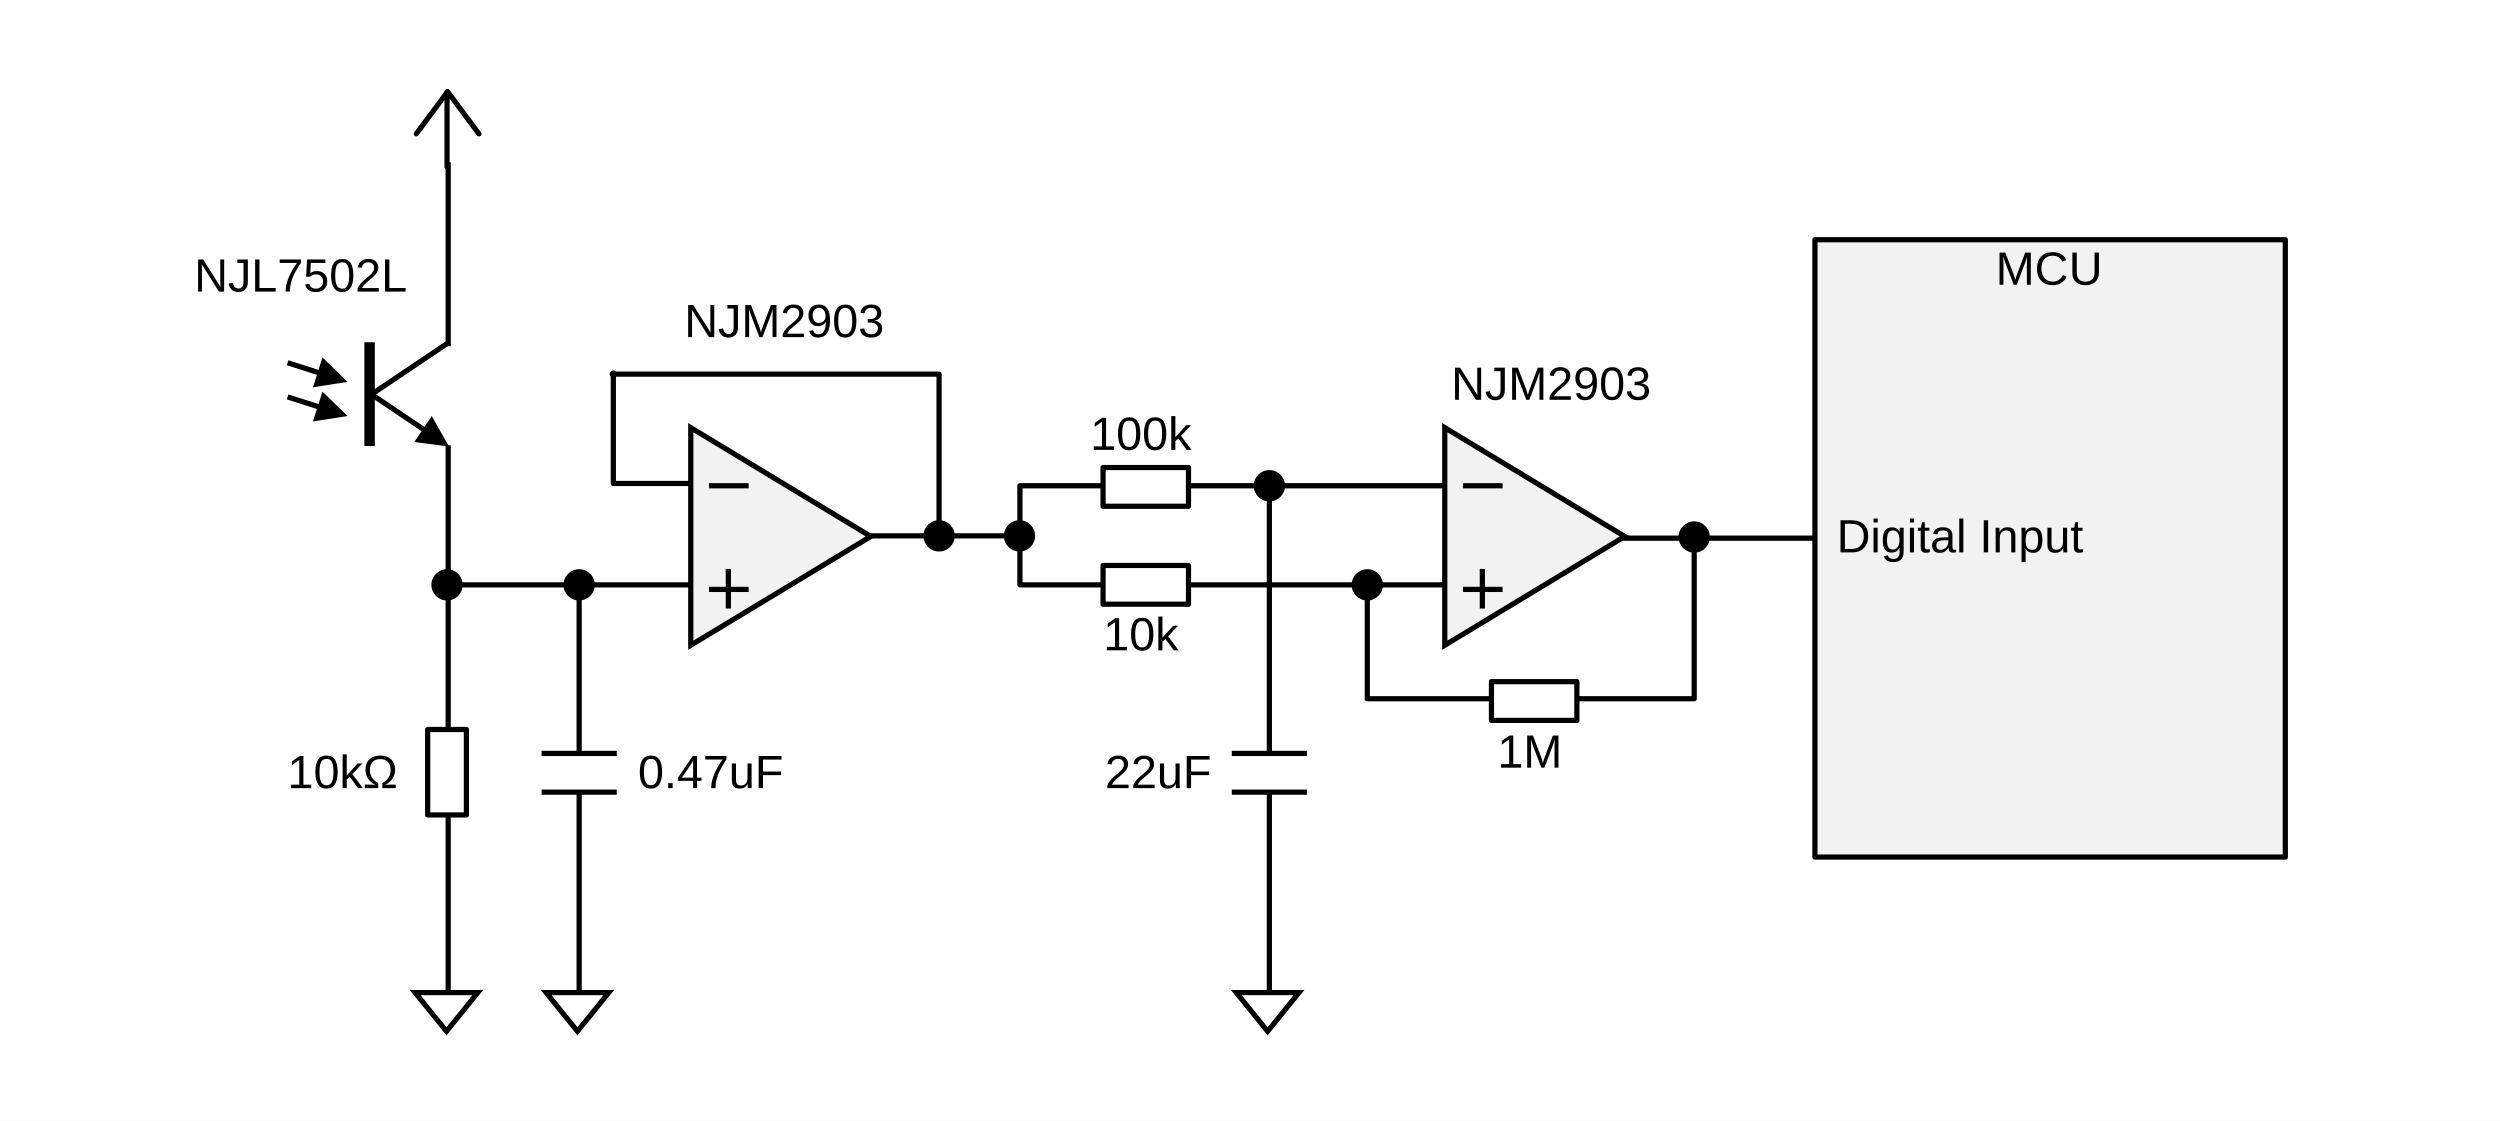
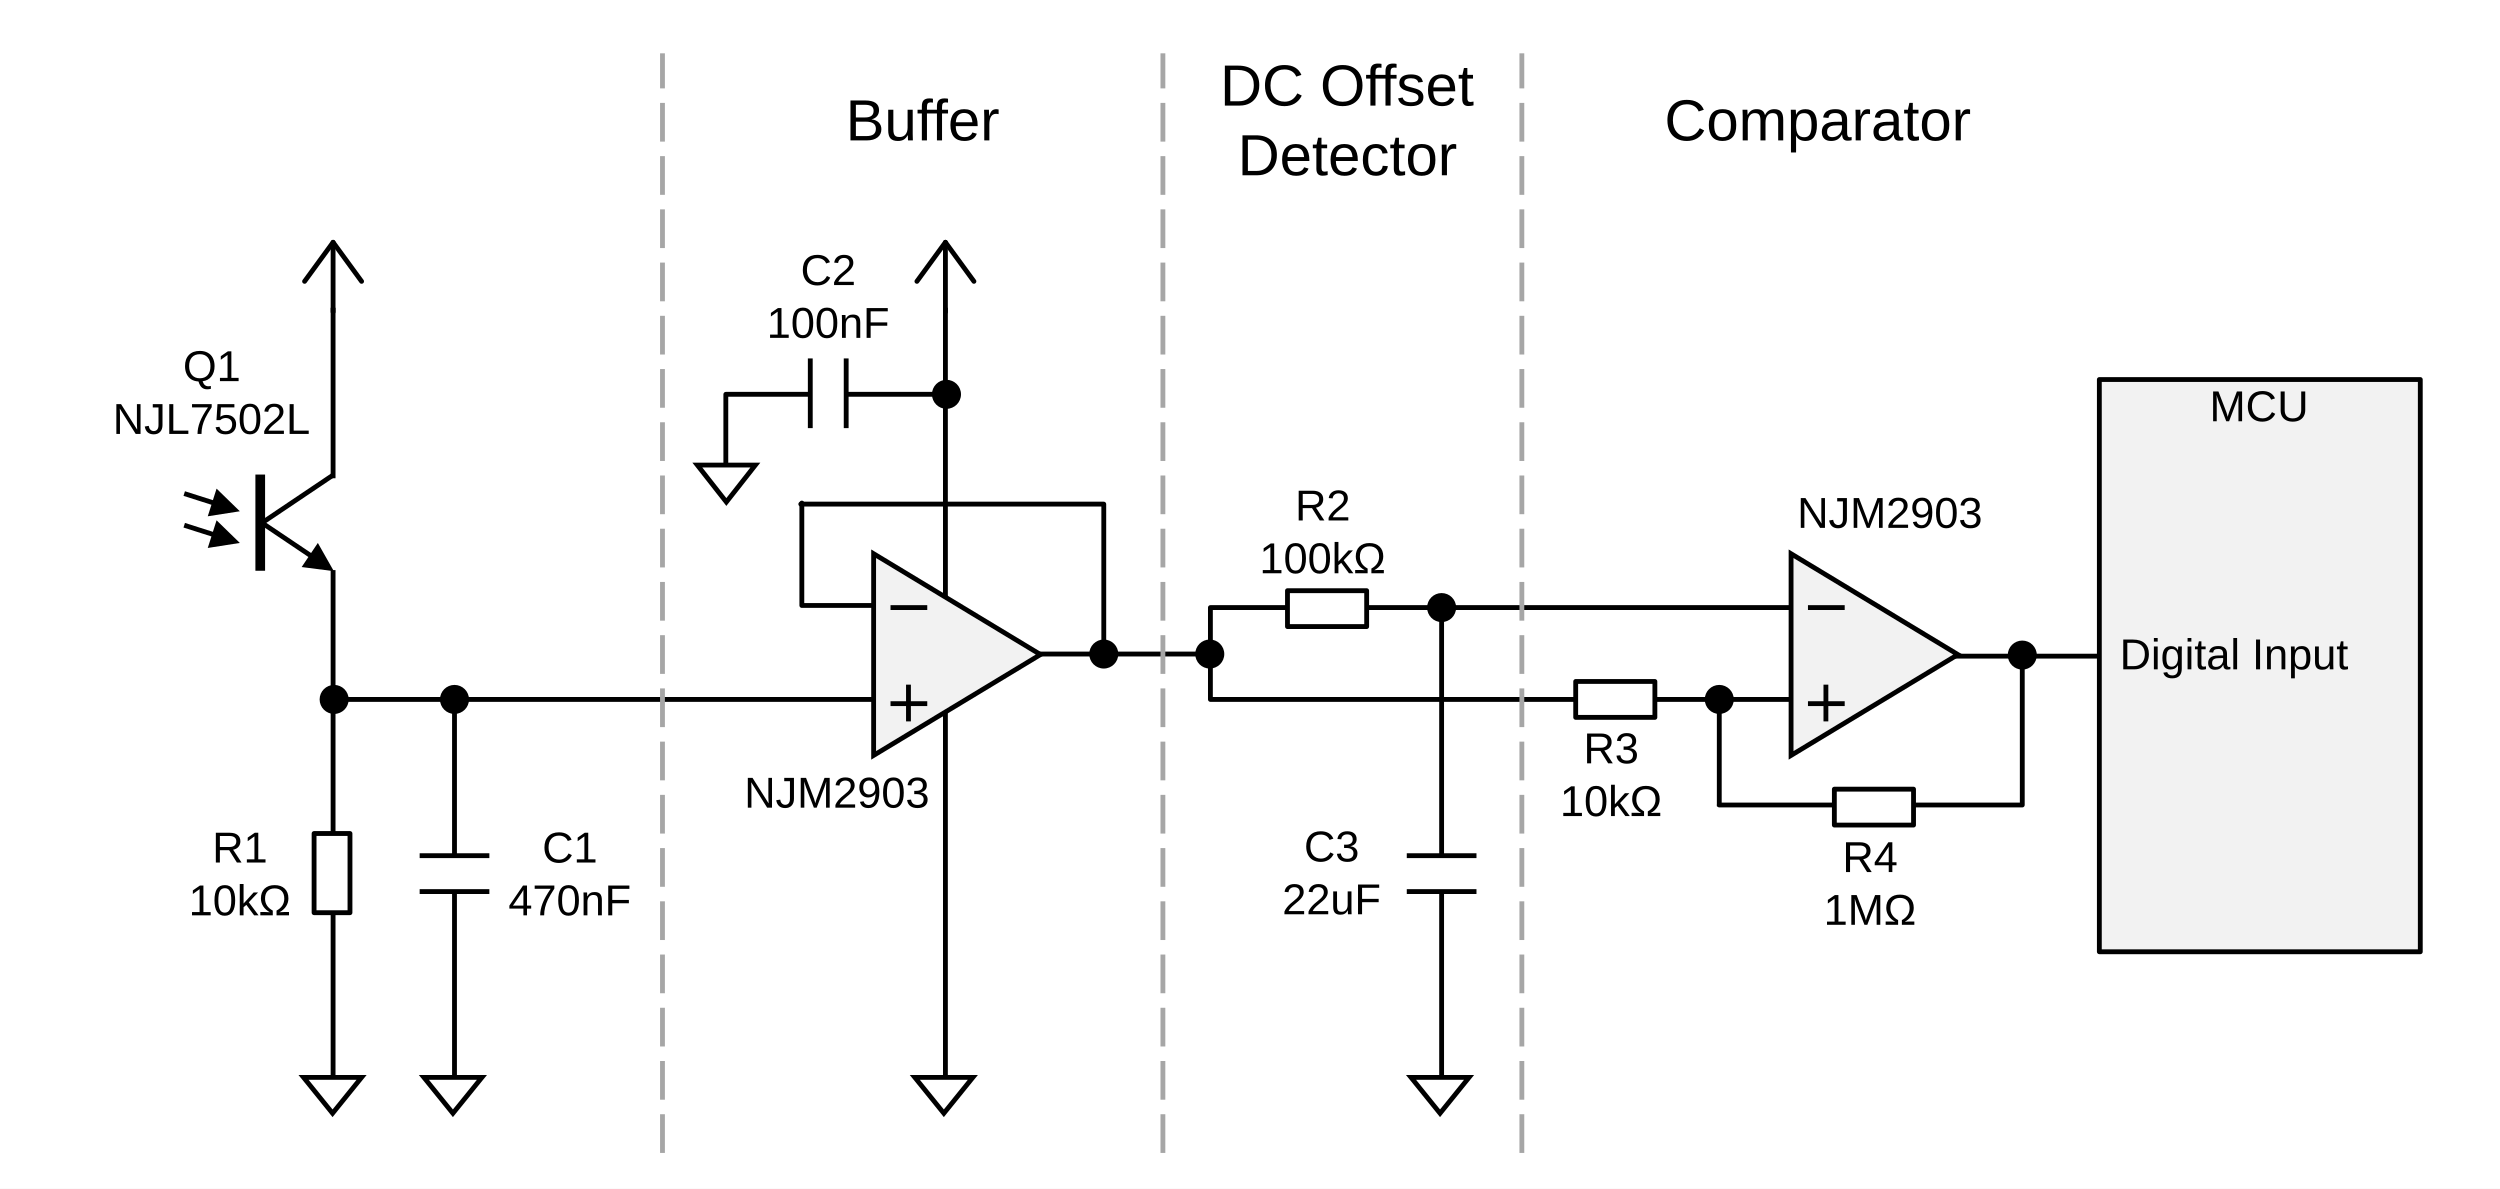
- <svg xmlns="http://www.w3.org/2000/svg" width="2195" height="984" xml:space="preserve" overflow="hidden">
+ <svg xmlns="http://www.w3.org/2000/svg" width="2368" height="1126" xml:space="preserve" overflow="hidden">
  <defs>
    <clipPath id="clip0">
-       <rect x="457" y="1257" width="2195" height="984" />
+       <rect x="236" y="1108" width="2368" height="1126" />
    </clipPath>
  </defs>
-   <g clip-path="url(#clip0)" transform="translate(-457 -1257)">
-     <rect x="457" y="1257" width="2195" height="984" fill="#FFFFFF" />
-     <path d="M849.5 1768.21 1104.25 1768.21 1104.25 1772.79 849.5 1772.79ZM849.5 1784.25C841.906 1784.25 835.75 1778.09 835.75 1770.5 835.75 1762.91 841.906 1756.75 849.5 1756.75 857.094 1756.75 863.25 1762.91 863.25 1770.5 863.25 1778.09 857.094 1784.25 849.5 1784.25Z" />
-     <path d="M0 0 248.154 0" stroke="#000000" stroke-width="4.583" stroke-miterlimit="8" fill="none" fill-rule="evenodd" transform="matrix(-1 0 0 1 2072.65 1729.5)" />
-     <path d="M4.55428e-06-2.292 181.597-2.291 181.597 2.292-4.55428e-06 2.292ZM-2.73257e-05 13.75C-7.594 13.75-13.75 7.594-13.75-2.73257e-05-13.75-7.594-7.594-13.75 2.73257e-05-13.75 7.594-13.75 13.75-7.594 13.75 2.73257e-05 13.75 7.594 7.594 13.75-2.73257e-05 13.75Z" transform="matrix(-1 0 0 1 1352.1 1727.5)" />
+   <g clip-path="url(#clip0)" transform="translate(-236 -1108)">
+     <rect x="236" y="1108" width="2368" height="1126" fill="#FFFFFF" />
+     <path d="M0 0 0 730.282" stroke="#000000" stroke-width="4.583" stroke-miterlimit="8" fill="none" fill-rule="evenodd" transform="matrix(1 0 0 -1 1131.5 2129.78)" />
+     <path d="M1104.5 1374.5 1131.5 1337.5 1158.5 1374.5" stroke="#000000" stroke-width="4.583" stroke-linecap="round" stroke-linejoin="round" stroke-miterlimit="10" fill="none" fill-rule="evenodd" />
+     <path d="M1131.5 1337.5 1131.5 1403.43" stroke="#000000" stroke-width="4.583" stroke-linecap="round" stroke-linejoin="round" stroke-miterlimit="10" fill="none" fill-rule="evenodd" />
+     <path d="M1157.5 2128.5 1130 2162.5 1102.5 2128.5Z" stroke="#000000" stroke-width="4.583" stroke-miterlimit="8" fill="#FFFFFF" fill-rule="evenodd" />
+     <path d="M552.5 1768.21 1075.46 1768.21 1075.46 1772.79 552.5 1772.79ZM552.5 1784.25C544.906 1784.25 538.75 1778.09 538.75 1770.5 538.75 1762.91 544.906 1756.75 552.5 1756.75 560.094 1756.75 566.25 1762.91 566.25 1770.5 566.25 1778.09 560.094 1784.25 552.5 1784.25Z" />
+     <path d="M0 0 248.154 0" stroke="#000000" stroke-width="4.583" stroke-miterlimit="8" fill="none" fill-rule="evenodd" transform="matrix(-1 0 0 1 2246.65 1729.5)" />
+     <path d="M3.91243e-06-2.292 211.389-2.291 211.389 2.292-3.91243e-06 2.292ZM-2.34746e-05 13.75C-7.594 13.75-13.75 7.594-13.75-2.34746e-05-13.75-7.594-7.594-13.75 2.34746e-05-13.75 7.594-13.75 13.75-7.594 13.75 2.34746e-05 13.75 7.594 7.594 13.75-2.34746e-05 13.75Z" transform="matrix(-1 0 0 1 1381.89 1727.5)" />
    <path d="M995.5 1584.5 995.5 1681.5 1107.5 1681.5" stroke="#000000" stroke-width="4.583" stroke-linecap="round" stroke-linejoin="round" stroke-miterlimit="10" fill="none" fill-rule="evenodd" />
    <path d="M1063.5 1632.5 1221.5 1728 1063.5 1823.5Z" stroke="#000000" stroke-width="4.583" stroke-miterlimit="8" fill="#F2F2F2" fill-rule="evenodd" />
    <path d="M1079.5 1683.5 1114.3 1683.5" stroke="#000000" stroke-width="4.583" stroke-miterlimit="8" fill="#F2F2F2" fill-rule="evenodd" />
    <path d="M1079.5 1774.5 1114.3 1774.5" stroke="#000000" stroke-width="4.583" stroke-miterlimit="8" fill="#F2F2F2" fill-rule="evenodd" />
    <path d="M1096.5 1756.5 1096.5 1791.3" stroke="#000000" stroke-width="4.583" stroke-miterlimit="8" fill="#F2F2F2" fill-rule="evenodd" />
-     <text font-family="Arial,Arial_MSFontService,sans-serif" font-weight="400" font-size="41" transform="matrix(1 0 0 1 1731.18 1608)">NJM2903</text>
-     <text font-family="Arial,Arial_MSFontService,sans-serif" font-weight="400" font-size="41" transform="matrix(1 0 0 1 1057.85 1553)">NJM2903</text>
-     <path d="M967.792 1770.5 967.792 2130.29 963.209 2130.29 963.208 1770.5ZM951.75 1770.5C951.75 1762.91 957.906 1756.75 965.5 1756.75 973.094 1756.75 979.25 1762.91 979.25 1770.5 979.25 1778.09 973.094 1784.25 965.5 1784.25 957.906 1784.25 951.75 1778.09 951.75 1770.5Z" />
-     <path d="M991.5 2128.5 964 2162.5 936.5 2128.5Z" stroke="#000000" stroke-width="4.583" stroke-miterlimit="8" fill="#FFFFFF" fill-rule="evenodd" />
-     <path d="M0 0 0 730.282" stroke="#000000" stroke-width="4.583" stroke-miterlimit="8" fill="none" fill-rule="evenodd" transform="matrix(1 0 0 -1 850.5 2129.78)" />
-     <path d="M822.5 1374.5 850 1337.5 877.5 1374.5" stroke="#000000" stroke-width="4.583" stroke-linecap="round" stroke-linejoin="round" stroke-miterlimit="10" fill="none" fill-rule="evenodd" />
-     <path d="M849.5 1337.5 849.5 1403.43" stroke="#000000" stroke-width="4.583" stroke-linecap="round" stroke-linejoin="round" stroke-miterlimit="10" fill="none" fill-rule="evenodd" />
-     <path d="M876.5 2128.5 849 2162.5 821.5 2128.5Z" stroke="#000000" stroke-width="4.583" stroke-miterlimit="8" fill="#FFFFFF" fill-rule="evenodd" />
-     <rect x="781" y="1561" width="94" height="87" fill="#FFFFFF" />
-     <path d="M0 0 0 91.121" stroke="#000000" stroke-width="9.167" stroke-miterlimit="8" fill="none" fill-rule="evenodd" transform="matrix(1 0 0 -1 781.5 1648.62)" />
-     <path d="M784.779 1601.6 833.477 1634.34 830.919 1638.15 782.221 1605.4ZM836.067 1622.28 851.215 1649.03 820.722 1645.1Z" />
-     <path d="M0 0 67.715 45.533" stroke="#000000" stroke-width="4.583" stroke-miterlimit="8" fill="none" fill-rule="evenodd" transform="matrix(-1 0 0 1 851.215 1557.5)" />
-     <path d="M710.196 1573.32 741.027 1583.14 739.636 1587.51 708.804 1577.68ZM740.139 1570.83 762.167 1592.28 731.79 1597.03Z" />
-     <path d="M710.196 1603.32 741.027 1613.14 739.636 1617.51 708.804 1607.68ZM740.139 1600.83 762.167 1622.28 731.79 1627.03Z" />
-     <rect x="832.5" y="1897.5" width="34" height="75" stroke="#000000" stroke-width="4.583" stroke-linecap="round" stroke-linejoin="round" stroke-miterlimit="10" fill="#FFFFFF" />
-     <rect x="932" y="1918" width="66" height="34" fill="#FFFFFF" />
-     <path d="M932.5 1952.5 998.521 1952.5" stroke="#000000" stroke-width="4.583" stroke-miterlimit="8" fill="none" fill-rule="evenodd" />
-     <path d="M932.5 1918.5 998.521 1918.5" stroke="#000000" stroke-width="4.583" stroke-miterlimit="8" fill="none" fill-rule="evenodd" />
-     <text font-family="Arial,Arial_MSFontService,sans-serif" font-weight="400" font-size="41" transform="matrix(1 0 0 1 1017.13 1949)">0.47uF</text>
-     <text font-family="Arial,Arial_MSFontService,sans-serif" font-weight="400" font-size="41" transform="matrix(1 0 0 1 709.47 1949)">10kΩ</text>
-     <text font-family="Arial,Arial_MSFontService,sans-serif" font-weight="400" font-size="41" transform="matrix(1 0 0 1 627.545 1513)">NJL7502L</text>
+     <text font-family="Arial,Arial_MSFontService,sans-serif" font-weight="400" font-size="41" transform="matrix(1 0 0 1 1938.34 1608)">NJM2903</text>
+     <text font-family="Arial,Arial_MSFontService,sans-serif" font-weight="400" font-size="41" transform="matrix(1 0 0 1 940.976 1873)">NJM2903</text>
+     <path d="M668.792 1770.5 668.792 2130.29 664.209 2130.29 664.208 1770.5ZM652.75 1770.5C652.75 1762.91 658.906 1756.75 666.5 1756.75 674.094 1756.75 680.25 1762.91 680.25 1770.5 680.25 1778.09 674.094 1784.25 666.5 1784.25 658.906 1784.25 652.75 1778.09 652.75 1770.5Z" />
+     <path d="M692.5 2128.5 665 2162.5 637.5 2128.5Z" stroke="#000000" stroke-width="4.583" stroke-miterlimit="8" fill="#FFFFFF" fill-rule="evenodd" />
+     <path d="M0 0 0 730.282" stroke="#000000" stroke-width="4.583" stroke-miterlimit="8" fill="none" fill-rule="evenodd" transform="matrix(1 0 0 -1 551.5 2129.78)" />
+     <path d="M524.5 1374.5 551.5 1337.5 578.5 1374.5" stroke="#000000" stroke-width="4.583" stroke-linecap="round" stroke-linejoin="round" stroke-miterlimit="10" fill="none" fill-rule="evenodd" />
+     <path d="M551.5 1337.5 551.5 1403.43" stroke="#000000" stroke-width="4.583" stroke-linecap="round" stroke-linejoin="round" stroke-miterlimit="10" fill="none" fill-rule="evenodd" />
+     <path d="M578.5 2128.5 551 2162.5 523.5 2128.5Z" stroke="#000000" stroke-width="4.583" stroke-miterlimit="8" fill="#FFFFFF" fill-rule="evenodd" />
+     <rect x="482" y="1561" width="94" height="87" fill="#FFFFFF" />
+     <path d="M0 0 0 91.121" stroke="#000000" stroke-width="9.167" stroke-miterlimit="8" fill="none" fill-rule="evenodd" transform="matrix(1 0 0 -1 482.5 1648.62)" />
+     <path d="M485.779 1601.6 534.476 1634.34 531.919 1638.15 483.221 1605.4ZM537.067 1622.28 552.215 1649.03 521.722 1645.1Z" />
+     <path d="M0 0 67.715 45.533" stroke="#000000" stroke-width="4.583" stroke-miterlimit="8" fill="none" fill-rule="evenodd" transform="matrix(-1 0 0 1 552.215 1557.5)" />
+     <path d="M411.196 1573.32 442.027 1583.14 440.636 1587.51 409.804 1577.68ZM441.139 1570.83 463.167 1592.28 432.79 1597.03Z" />
+     <path d="M411.196 1603.32 442.027 1613.14 440.636 1617.51 409.804 1607.68ZM441.139 1600.83 463.167 1622.28 432.79 1627.03Z" />
+     <rect x="533.5" y="1897.5" width="34" height="75" stroke="#000000" stroke-width="4.583" stroke-linecap="round" stroke-linejoin="round" stroke-miterlimit="10" fill="#FFFFFF" />
+     <rect x="633" y="1918" width="66" height="34" fill="#FFFFFF" />
+     <path d="M633.5 1952.5 699.521 1952.5" stroke="#000000" stroke-width="4.583" stroke-miterlimit="8" fill="none" fill-rule="evenodd" />
+     <path d="M633.5 1918.5 699.521 1918.5" stroke="#000000" stroke-width="4.583" stroke-miterlimit="8" fill="none" fill-rule="evenodd" />
    <path d="M1279.21 1727.5 1279.21 1585.5 1281.5 1587.79 994.5 1587.79C993.234 1587.79 992.208 1586.77 992.208 1585.5 992.208 1584.23 993.234 1583.21 994.5 1583.21L1281.5 1583.21C1282.77 1583.21 1283.79 1584.23 1283.79 1585.5L1283.79 1727.5C1283.79 1728.77 1282.77 1729.79 1281.5 1729.79 1280.23 1729.79 1279.21 1728.77 1279.21 1727.5ZM1295.25 1727.5C1295.25 1735.09 1289.09 1741.25 1281.5 1741.25 1273.91 1741.25 1267.75 1735.09 1267.75 1727.5 1267.75 1719.91 1273.91 1713.75 1281.5 1713.75 1289.09 1713.75 1295.25 1719.91 1295.25 1727.5Z" />
-     <path d="M1771 1683.5 1352.5 1683.5 1352.5 1770.5 1771.5 1770.5" stroke="#000000" stroke-width="4.583" stroke-linecap="round" stroke-linejoin="round" stroke-miterlimit="10" fill="none" fill-rule="evenodd" />
-     <path d="M1725.5 1632.5 1883.5 1728 1725.5 1823.5Z" stroke="#000000" stroke-width="4.583" stroke-miterlimit="8" fill="#F2F2F2" fill-rule="evenodd" />
-     <path d="M1741.5 1683.5 1776.3 1683.5" stroke="#000000" stroke-width="4.583" stroke-miterlimit="8" fill="#F2F2F2" fill-rule="evenodd" />
-     <path d="M1741.5 1774.5 1776.3 1774.5" stroke="#000000" stroke-width="4.583" stroke-miterlimit="8" fill="#F2F2F2" fill-rule="evenodd" />
-     <path d="M1758.5 1756.5 1758.5 1791.3" stroke="#000000" stroke-width="4.583" stroke-miterlimit="8" fill="#F2F2F2" fill-rule="evenodd" />
-     <rect x="1425.5" y="1753.5" width="75" height="34" stroke="#000000" stroke-width="4.583" stroke-linecap="round" stroke-linejoin="round" stroke-miterlimit="10" fill="#FFFFFF" />
-     <rect x="1425.5" y="1667.5" width="75" height="34" stroke="#000000" stroke-width="4.583" stroke-linecap="round" stroke-linejoin="round" stroke-miterlimit="10" fill="#FFFFFF" />
-     <path d="M1573.79 1683.5 1573.79 2129.95 1569.21 2129.95 1569.21 1683.5ZM1557.75 1683.5C1557.75 1675.91 1563.91 1669.75 1571.5 1669.75 1579.09 1669.75 1585.25 1675.91 1585.25 1683.5 1585.25 1691.09 1579.09 1697.25 1571.5 1697.25 1563.91 1697.25 1557.75 1691.09 1557.75 1683.5Z" />
-     <path d="M1597.5 2128.5 1570 2162.5 1542.5 2128.5Z" stroke="#000000" stroke-width="4.583" stroke-miterlimit="8" fill="#FFFFFF" fill-rule="evenodd" />
-     <rect x="1538" y="1918" width="66" height="34" fill="#FFFFFF" />
-     <path d="M1538.5 1952.5 1604.52 1952.5" stroke="#000000" stroke-width="4.583" stroke-miterlimit="8" fill="none" fill-rule="evenodd" />
-     <path d="M1538.5 1918.5 1604.52 1918.5" stroke="#000000" stroke-width="4.583" stroke-miterlimit="8" fill="none" fill-rule="evenodd" />
-     <text font-family="Arial,Arial_MSFontService,sans-serif" font-weight="400" font-size="41" transform="matrix(1 0 0 1 1427.17 1949)">22uF</text>
-     <text font-family="Arial,Arial_MSFontService,sans-serif" font-weight="400" font-size="41" transform="matrix(1 0 0 1 1425.66 1828)">10k</text>
-     <text font-family="Arial,Arial_MSFontService,sans-serif" font-weight="400" font-size="41" transform="matrix(1 0 0 1 1414.2 1652)">100k</text>
-     <path d="M2.292 0 2.292 142 0 139.708 287 139.708C288.266 139.708 289.292 140.734 289.292 142 289.292 143.266 288.266 144.292 287 144.292L0 144.292C-1.266 144.292-2.292 143.266-2.292 142L-2.292 0C-2.292-1.266-1.266-2.292 0-2.292 1.266-2.292 2.292-1.266 2.292 0ZM-13.75 0C-13.75-7.594-7.594-13.75 0-13.75 7.594-13.75 13.75-7.594 13.75 0 13.75 7.594 7.594 13.75 0 13.75-7.594 13.75-13.75 7.594-13.75 0Z" transform="matrix(-1 0 0 1 1944.5 1728.5)" />
-     <rect x="2050.5" y="1467.5" width="413" height="542" stroke="#000000" stroke-width="4.583" stroke-linecap="round" stroke-linejoin="round" stroke-miterlimit="10" fill="#F2F2F2" />
-     <text font-family="Arial,Arial_MSFontService,sans-serif" font-weight="400" font-size="41" transform="matrix(1 0 0 1 2209.24 1507)">MC</text>
-     <text font-family="Arial,Arial_MSFontService,sans-serif" font-weight="400" font-size="41" transform="matrix(1 0 0 1 2273.41 1507)">U</text>
-     <text font-family="Arial,Arial_MSFontService,sans-serif" font-weight="400" font-size="41" transform="matrix(1 0 0 1 2069.63 1742)">Digital Input</text>
-     <path d="M1659.79 1770.5 1659.79 1871.76 1655.21 1871.76 1655.21 1770.5ZM1643.75 1770.5C1643.75 1762.91 1649.91 1756.75 1657.5 1756.75 1665.09 1756.75 1671.25 1762.91 1671.25 1770.5 1671.25 1778.09 1665.09 1784.25 1657.5 1784.25 1649.91 1784.25 1643.75 1778.09 1643.75 1770.5Z" />
-     <rect x="1766.5" y="1855.5" width="75" height="34" stroke="#000000" stroke-width="4.583" stroke-linecap="round" stroke-linejoin="round" stroke-miterlimit="10" fill="#FFFFFF" />
-     <text font-family="Arial,Arial_MSFontService,sans-serif" font-weight="400" font-size="41" transform="matrix(1 0 0 1 1771.71 1931)">1M</text>
+     <path d="M1934.84 1683.5 1382.5 1683.5 1382.5 1770.5 1935.5 1770.5" stroke="#000000" stroke-width="4.583" stroke-linecap="round" stroke-linejoin="round" stroke-miterlimit="10" fill="none" fill-rule="evenodd" />
+     <path d="M1932.5 1632.5 2090.5 1728 1932.5 1823.5Z" stroke="#000000" stroke-width="4.583" stroke-miterlimit="8" fill="#F2F2F2" fill-rule="evenodd" />
+     <path d="M1948.5 1683.5 1983.3 1683.5" stroke="#000000" stroke-width="4.583" stroke-miterlimit="8" fill="#F2F2F2" fill-rule="evenodd" />
+     <path d="M1948.5 1774.5 1983.3 1774.5" stroke="#000000" stroke-width="4.583" stroke-miterlimit="8" fill="#F2F2F2" fill-rule="evenodd" />
+     <path d="M1965.5 1756.5 1965.5 1791.3" stroke="#000000" stroke-width="4.583" stroke-miterlimit="8" fill="#F2F2F2" fill-rule="evenodd" />
+     <rect x="1728.5" y="1753.5" width="75" height="34" stroke="#000000" stroke-width="4.583" stroke-linecap="round" stroke-linejoin="round" stroke-miterlimit="10" fill="#FFFFFF" />
+     <rect x="1455.5" y="1667.5" width="75" height="34" stroke="#000000" stroke-width="4.583" stroke-linecap="round" stroke-linejoin="round" stroke-miterlimit="10" fill="#FFFFFF" />
+     <path d="M1603.79 1683.5 1603.79 2129.95 1599.21 2129.95 1599.21 1683.5ZM1587.75 1683.5C1587.75 1675.91 1593.91 1669.75 1601.5 1669.75 1609.09 1669.75 1615.25 1675.91 1615.25 1683.5 1615.25 1691.09 1609.09 1697.25 1601.5 1697.25 1593.91 1697.25 1587.75 1691.09 1587.75 1683.5Z" />
+     <path d="M1627.5 2128.5 1600 2162.5 1572.5 2128.5Z" stroke="#000000" stroke-width="4.583" stroke-miterlimit="8" fill="#FFFFFF" fill-rule="evenodd" />
+     <rect x="1568" y="1918" width="66" height="34" fill="#FFFFFF" />
+     <path d="M1568.5 1952.5 1634.52 1952.5" stroke="#000000" stroke-width="4.583" stroke-miterlimit="8" fill="none" fill-rule="evenodd" />
+     <path d="M1568.5 1918.5 1634.52 1918.5" stroke="#000000" stroke-width="4.583" stroke-miterlimit="8" fill="none" fill-rule="evenodd" />
+     <text font-family="Arial,Arial_MSFontService,sans-serif" font-weight="400" font-size="41" transform="matrix(1 0 0 1 1471.17 1924)">C3</text>
+     <text font-family="Arial,Arial_MSFontService,sans-serif" font-weight="400" font-size="41" transform="matrix(1 0 0 1 1450.55 1974)">22uF</text>
+     <text font-family="Arial,Arial_MSFontService,sans-serif" font-weight="400" font-size="41" transform="matrix(1 0 0 1 1735.93 1831)">R3</text>
+     <text font-family="Arial,Arial_MSFontService,sans-serif" font-weight="400" font-size="41" transform="matrix(1 0 0 1 1713.61 1881)">10kΩ</text>
+     <text font-family="Arial,Arial_MSFontService,sans-serif" font-weight="400" font-size="41" transform="matrix(1 0 0 1 1462.76 1601)">R2</text>
+     <text font-family="Arial,Arial_MSFontService,sans-serif" font-weight="400" font-size="41" transform="matrix(1 0 0 1 1428.98 1651)">100kΩ</text>
+     <path d="M2.292 0 2.292 142 0 139.708 287 139.708C288.266 139.708 289.292 140.734 289.292 142 289.292 143.266 288.266 144.292 287 144.292L0 144.292C-1.266 144.292-2.292 143.266-2.292 142L-2.292 0C-2.292-1.266-1.266-2.292 0-2.292 1.266-2.292 2.292-1.266 2.292 0ZM-13.75 0C-13.75-7.594-7.594-13.75 0-13.75 7.594-13.75 13.75-7.594 13.75 0 13.75 7.594 7.594 13.75 0 13.75-7.594 13.75-13.75 7.594-13.75 0Z" transform="matrix(-1 0 0 1 2151.5 1728.5)" />
+     <rect x="2224.5" y="1467.5" width="304" height="542" stroke="#000000" stroke-width="4.583" stroke-linecap="round" stroke-linejoin="round" stroke-miterlimit="10" fill="#F2F2F2" />
+     <text font-family="Arial,Arial_MSFontService,sans-serif" font-weight="400" font-size="41" transform="matrix(1 0 0 1 2328.91 1507)">MC</text>
+     <text font-family="Arial,Arial_MSFontService,sans-serif" font-weight="400" font-size="41" transform="matrix(1 0 0 1 2393.07 1507)">U</text>
+     <text font-family="Arial,Arial_MSFontService,sans-serif" font-weight="400" font-size="41" transform="matrix(1 0 0 1 2243.8 1742)">Digital Input</text>
+     <path d="M1866.79 1770.5 1866.79 1871.76 1862.21 1871.76 1862.21 1770.5ZM1850.75 1770.5C1850.75 1762.91 1856.91 1756.75 1864.5 1756.75 1872.09 1756.75 1878.25 1762.91 1878.25 1770.5 1878.25 1778.09 1872.09 1784.25 1864.5 1784.25 1856.91 1784.25 1850.75 1778.09 1850.75 1770.5Z" />
+     <rect x="1973.5" y="1855.5" width="75" height="34" stroke="#000000" stroke-width="4.583" stroke-linecap="round" stroke-linejoin="round" stroke-miterlimit="10" fill="#FFFFFF" />
+     <text font-family="Arial,Arial_MSFontService,sans-serif" font-weight="400" font-size="41" transform="matrix(1 0 0 1 1981.17 1934)">R4</text>
+     <text font-family="Arial,Arial_MSFontService,sans-serif" font-weight="400" font-size="41" transform="matrix(1 0 0 1 1963.41 1984)">1MΩ</text>
+     <path d="M2.292 0 2.292 85 0 82.708 209 82.708C210.266 82.708 211.292 83.734 211.292 85 211.292 86.266 210.266 87.292 209 87.292L0 87.292C-1.266 87.292-2.292 86.266-2.292 85L-2.292 0C-2.292-1.266-1.266-2.292 0-2.292 1.266-2.292 2.292-1.266 2.292 0ZM209 71.25C216.594 71.25 222.75 77.406 222.75 85 222.75 92.594 216.594 98.75 209 98.75 201.406 98.75 195.25 92.594 195.25 85 195.25 77.406 201.406 71.25 209 71.25Z" transform="matrix(1 0 0 -1 923.5 1566.5)" />
+     <path d="M951.5 1548.5 924 1583.5 896.5 1548.5Z" stroke="#000000" stroke-width="4.583" stroke-miterlimit="8" fill="#FFFFFF" fill-rule="evenodd" />
+     <rect x="1003" y="1447" width="34" height="66" fill="#FFFFFF" />
+     <path d="M1003.5 1447.5 1003.5 1513.52" stroke="#000000" stroke-width="4.583" stroke-miterlimit="8" fill="none" fill-rule="evenodd" />
+     <path d="M1037.5 1447.5 1037.5 1513.52" stroke="#000000" stroke-width="4.583" stroke-miterlimit="8" fill="none" fill-rule="evenodd" />
+     <text font-family="Arial,Arial_MSFontService,sans-serif" font-weight="400" font-size="41" transform="matrix(1 0 0 1 994.36 1378)">C2</text>
+     <text font-family="Arial,Arial_MSFontService,sans-serif" font-weight="400" font-size="41" transform="matrix(1 0 0 1 962.277 1428)">100nF</text>
+     <text font-family="Arial,Arial_MSFontService,sans-serif" font-weight="400" font-size="55" transform="matrix(1 0 0 1 1391.68 1208)">DC Offset</text>
+     <text font-family="Arial,Arial_MSFontService,sans-serif" font-weight="400" font-size="55" transform="matrix(1 0 0 1 1408.37 1274)">Detector</text>
+     <text font-family="Arial,Arial_MSFontService,sans-serif" font-weight="400" font-size="55" transform="matrix(1 0 0 1 1812.57 1241)">Comparator</text>
+     <text font-family="Arial,Arial_MSFontService,sans-serif" font-weight="400" font-size="41" transform="matrix(1 0 0 1 749.621 1925)">C1</text>
+     <text font-family="Arial,Arial_MSFontService,sans-serif" font-weight="400" font-size="41" transform="matrix(1 0 0 1 717.538 1975)">470nF</text>
+     <text font-family="Arial,Arial_MSFontService,sans-serif" font-weight="400" font-size="41" transform="matrix(1 0 0 1 437.087 1925)">R1</text>
+     <text font-family="Arial,Arial_MSFontService,sans-serif" font-weight="400" font-size="41" transform="matrix(1 0 0 1 414.743 1975)">10kΩ</text>
+     <text font-family="Arial,Arial_MSFontService,sans-serif" font-weight="400" font-size="41" transform="matrix(1 0 0 1 409.32 1469)">Q1</text>
+     <text font-family="Arial,Arial_MSFontService,sans-serif" font-weight="400" font-size="41" transform="matrix(1 0 0 1 342.861 1519)">NJL7502L</text>
+     <text font-family="Arial,Arial_MSFontService,sans-serif" font-weight="400" font-size="55" transform="matrix(1 0 0 1 1037.05 1241)">Buffer</text>
+     <path d="M0 0 0 1041.56" stroke="#A6A6A6" stroke-width="4.583" stroke-miterlimit="8" stroke-dasharray="36.667 13.75" fill="none" fill-rule="evenodd" transform="matrix(1 0 0 -1 863.5 2200.06)" />
+     <path d="M0 0 0 1041.56" stroke="#A6A6A6" stroke-width="4.583" stroke-miterlimit="8" stroke-dasharray="36.667 13.75" fill="none" fill-rule="evenodd" transform="matrix(1 0 0 -1 1337.5 2200.06)" />
+     <path d="M0 0 0 1041.56" stroke="#A6A6A6" stroke-width="4.583" stroke-miterlimit="8" stroke-dasharray="36.667 13.75" fill="none" fill-rule="evenodd" transform="matrix(1 0 0 -1 1677.5 2200.06)" />
  </g>
</svg>
